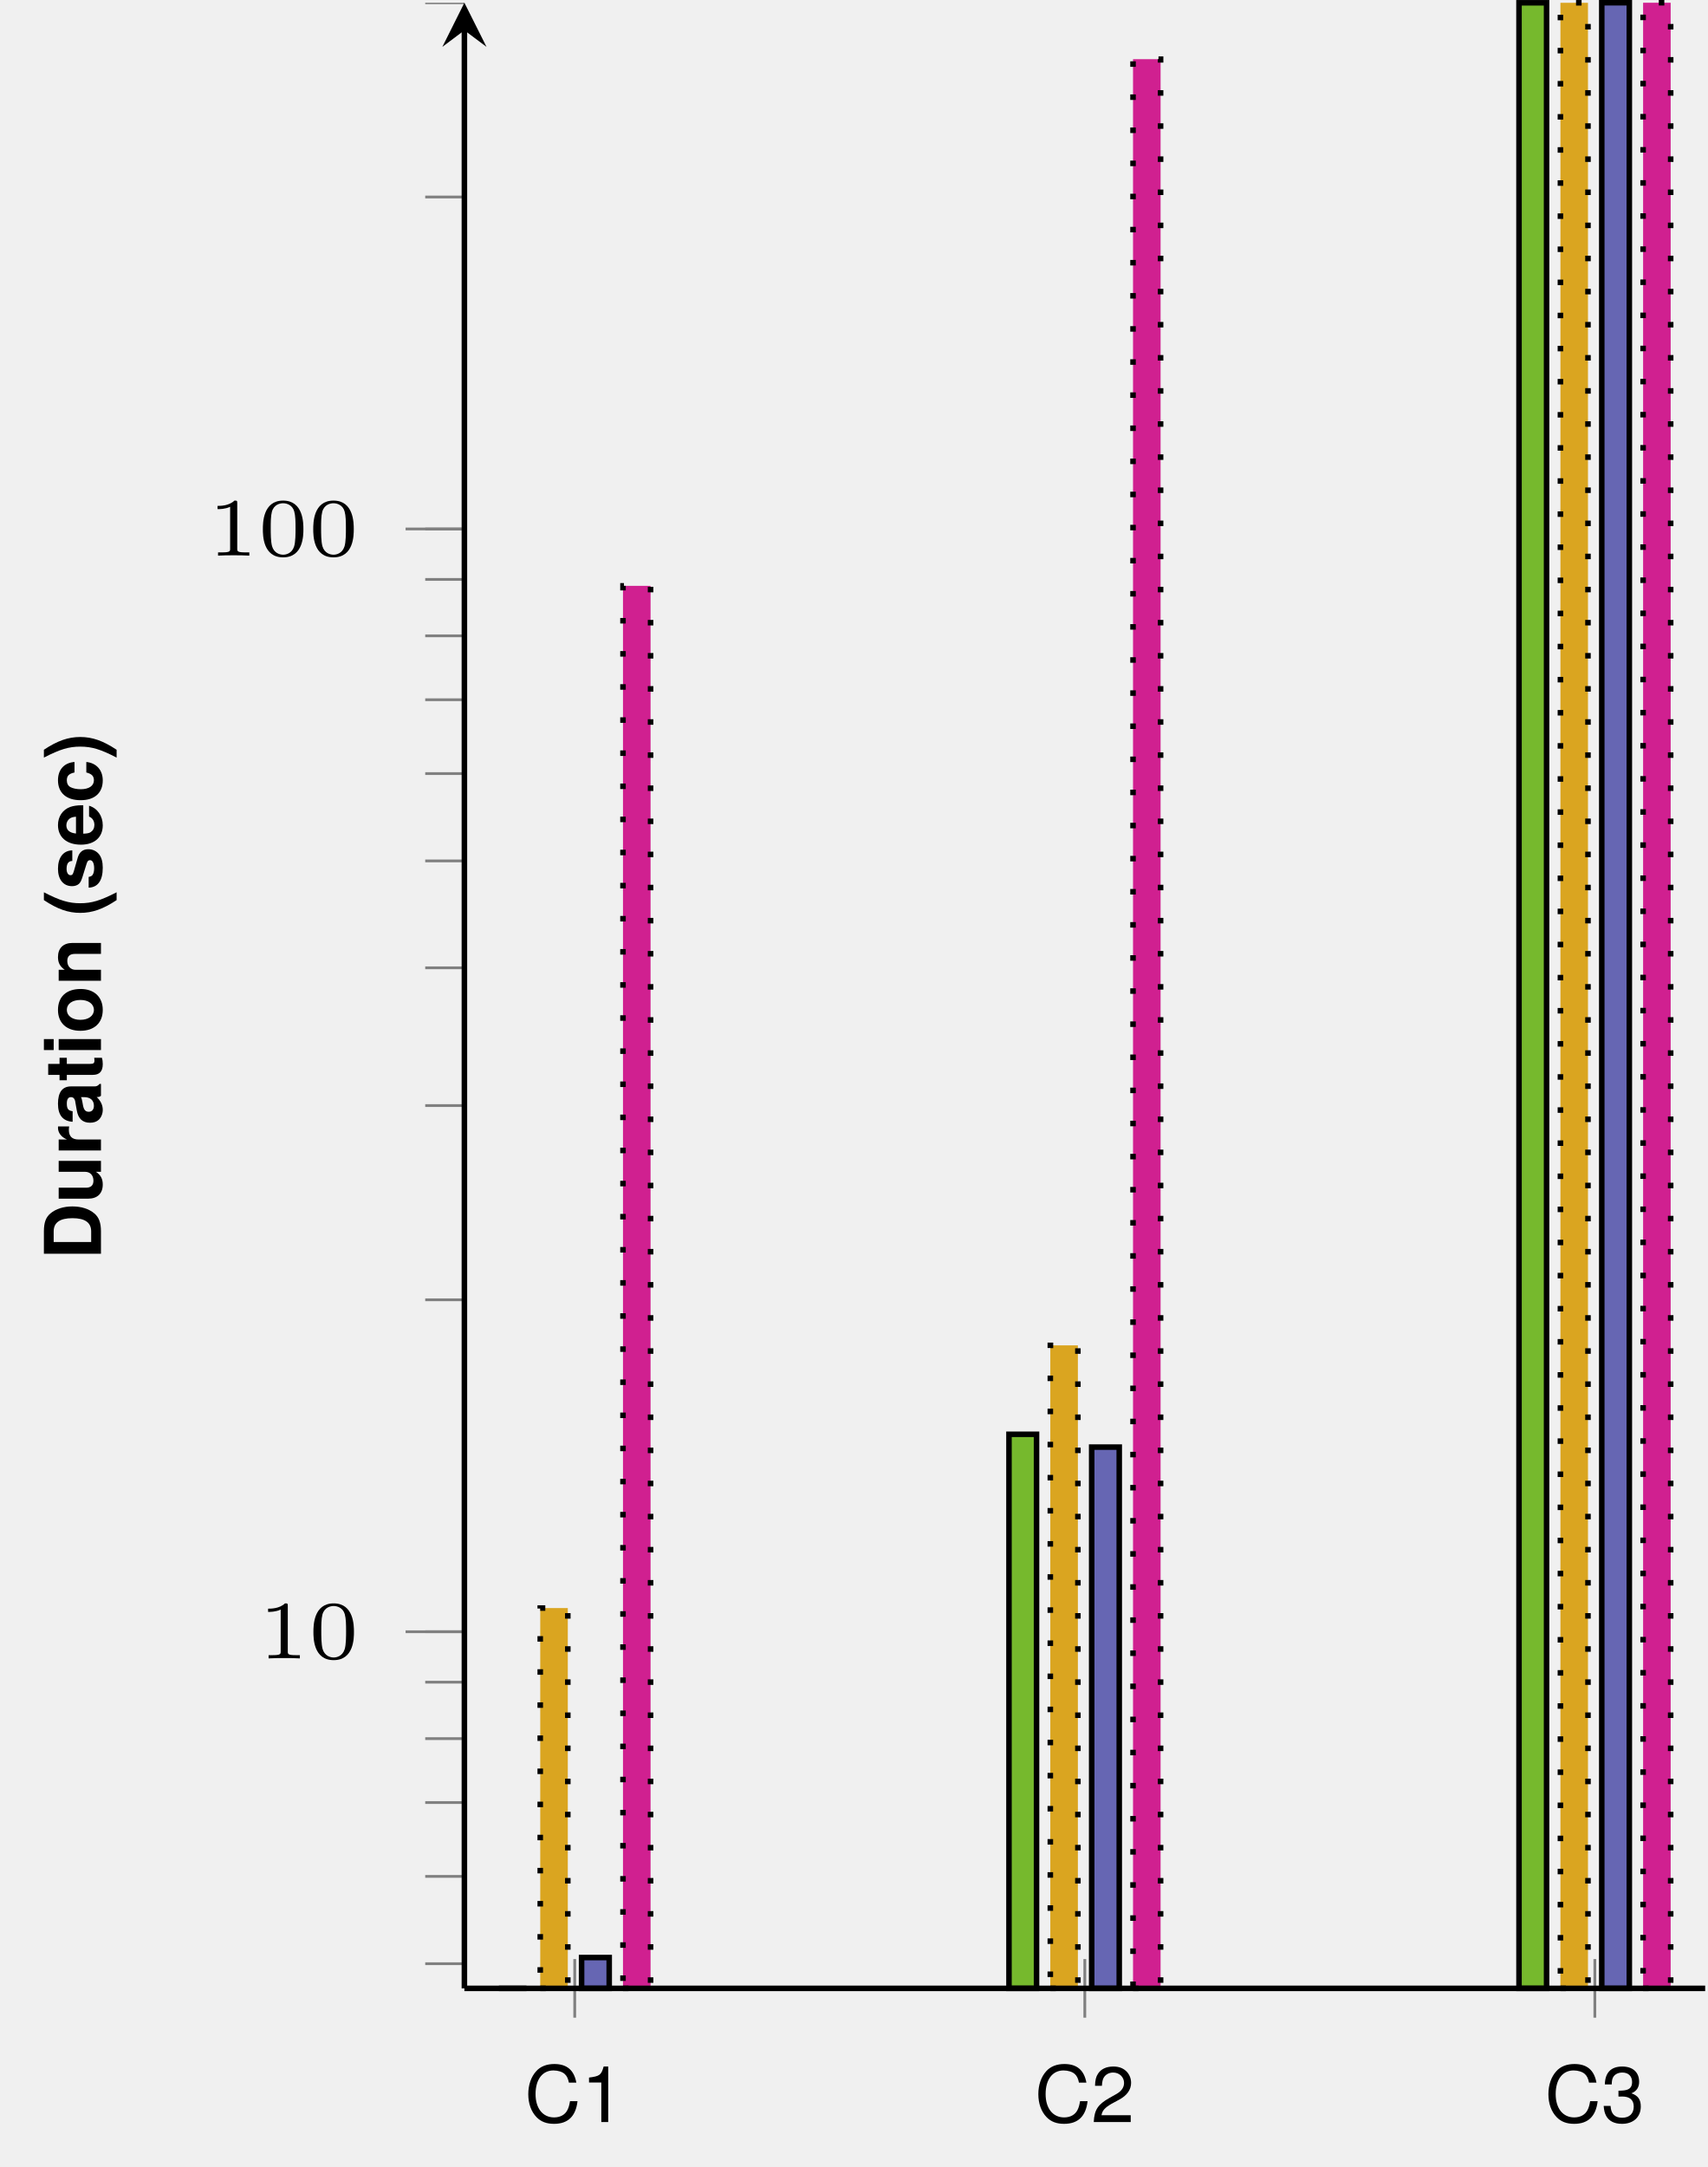
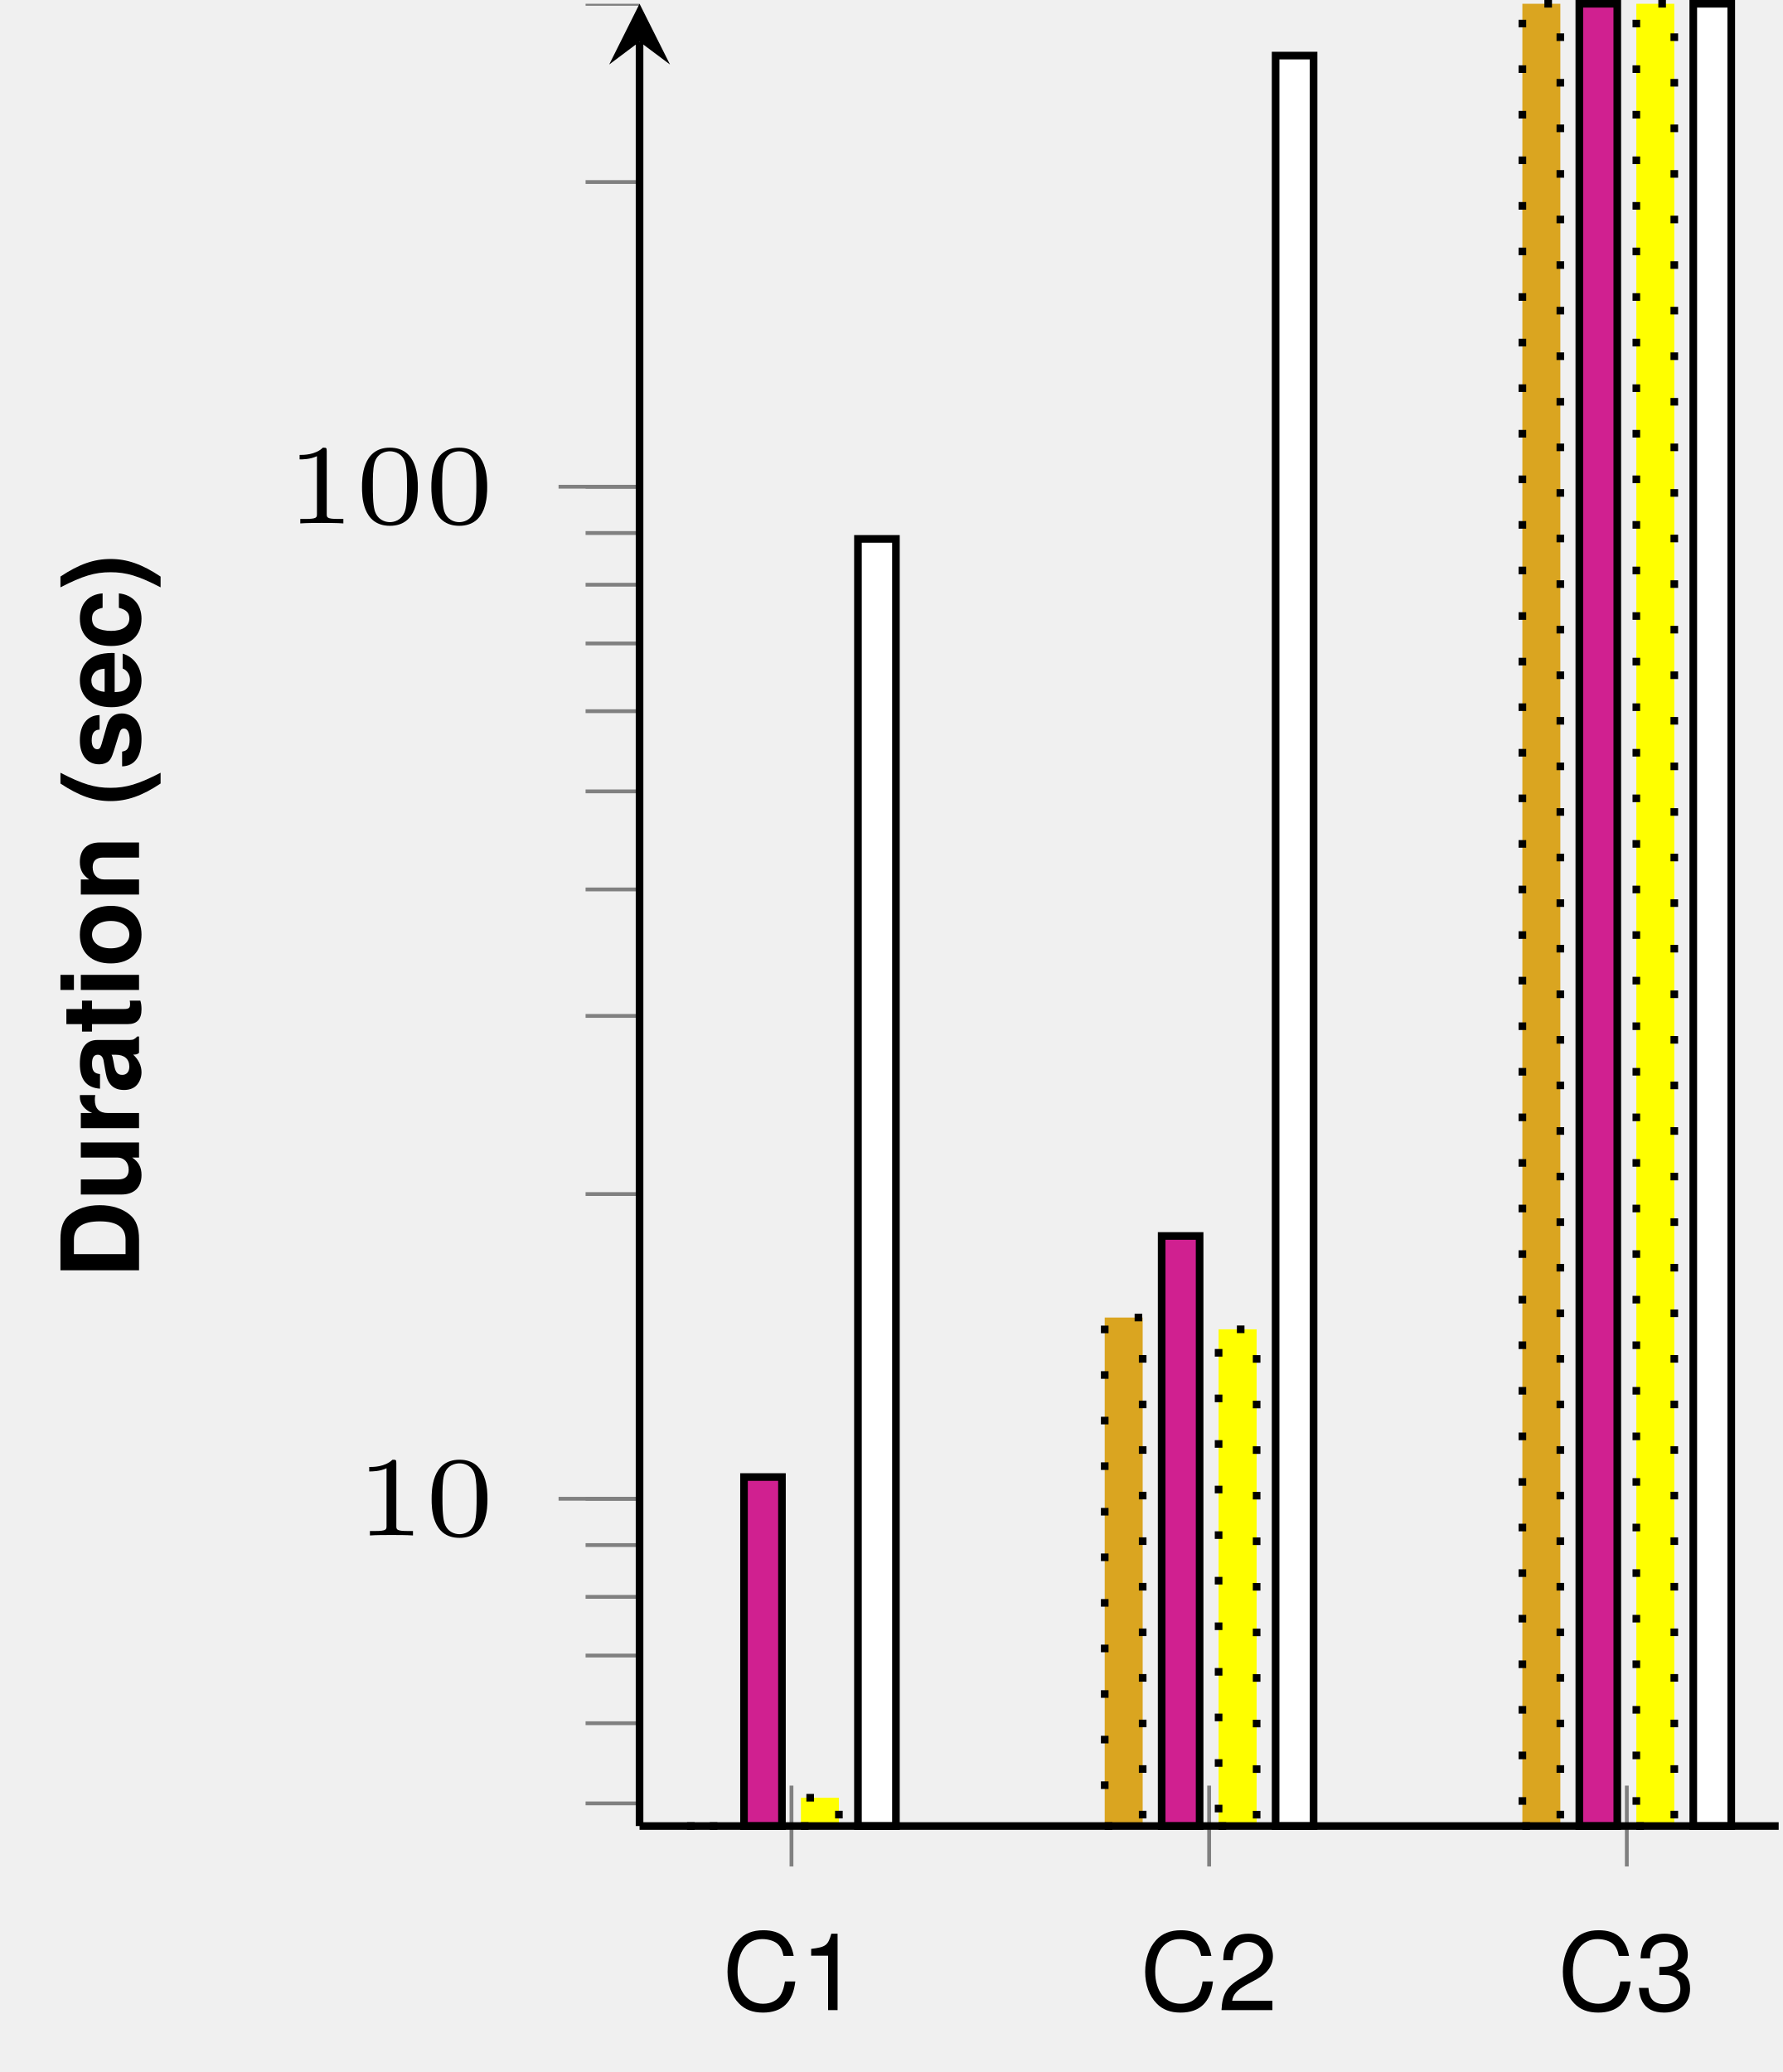
- <svg xmlns="http://www.w3.org/2000/svg" xmlns:xlink="http://www.w3.org/1999/xlink" height="156.565pt" version="1.1" viewBox="0 -156.565 123.428 156.565" width="123.428pt">
+ <svg xmlns="http://www.w3.org/2000/svg" xmlns:xlink="http://www.w3.org/1999/xlink" height="108.749pt" version="1.1" viewBox="0 -108.749 93.54 108.749" width="93.54pt">
  <defs>
    <clipPath id="clip1">
-       <path d="M33.562 128.383H123.231V-297.66H33.562" />
+       <path d="M33.562 128.559H93.34V-250.019H33.562" />
    </clipPath>
    <clipPath id="clip2">
-       <path d="M-108.176 -12.906V-156.367H264.969V-12.906" />
+       <path d="M-108.172 -12.91V-108.551H235.078V-12.91" />
    </clipPath>
    <path d="M1.148 -4.124C0.498 -3.146 0.226 -2.365 0.226 -1.499C0.226 -0.628 0.498 0.153 1.148 1.131H1.714C1.115 -0.034 0.922 -0.668 0.922 -1.499C0.922 -2.325 1.115 -2.97 1.714 -4.124H1.148Z" id="g1-40" />
    <path d="M0.69 1.131C1.341 0.153 1.612 -0.628 1.612 -1.494C1.612 -2.365 1.341 -3.146 0.69 -4.124H0.124C0.724 -2.959 0.917 -2.325 0.917 -1.494C0.917 -0.668 0.724 -0.023 0.124 1.131H0.69Z" id="g1-41" />
    <path d="M0.436 0H2.048C2.676 0 3.072 -0.147 3.349 -0.481C3.677 -0.866 3.853 -1.426 3.853 -2.065C3.853 -2.699 3.677 -3.259 3.349 -3.649C3.072 -3.983 2.682 -4.124 2.048 -4.124H0.436V0ZM1.284 -0.707V-3.417H2.048C2.687 -3.417 3.004 -2.97 3.004 -2.059C3.004 -1.154 2.687 -0.707 2.048 -0.707H1.284Z" id="g1-68" />
    <path d="M2.965 -0.096C2.823 -0.226 2.783 -0.311 2.783 -0.47V-2.167C2.783 -2.789 2.359 -3.106 1.533 -3.106S0.277 -2.755 0.226 -2.048H0.99C1.03 -2.365 1.16 -2.467 1.55 -2.467C1.856 -2.467 2.008 -2.365 2.008 -2.161C2.008 -2.059 1.957 -1.969 1.873 -1.924C1.765 -1.867 1.765 -1.867 1.375 -1.805L1.058 -1.748C0.453 -1.646 0.158 -1.335 0.158 -0.786C0.158 -0.526 0.232 -0.311 0.373 -0.158C0.549 0.023 0.815 0.13 1.086 0.13C1.426 0.13 1.737 -0.017 2.014 -0.306C2.014 -0.147 2.031 -0.091 2.105 0H2.965V-0.096ZM2.008 -1.228C2.008 -0.769 1.782 -0.509 1.38 -0.509C1.115 -0.509 0.95 -0.651 0.95 -0.877C0.95 -1.115 1.075 -1.228 1.403 -1.296L1.675 -1.346C1.884 -1.386 1.918 -1.397 2.008 -1.443V-1.228Z" id="g1-97" />
    <path d="M2.953 -1.912C2.897 -2.659 2.399 -3.106 1.635 -3.106C0.724 -3.106 0.192 -2.506 0.192 -1.465C0.192 -0.458 0.718 0.13 1.624 0.13C2.365 0.13 2.88 -0.328 2.953 -1.058H2.195C2.093 -0.662 1.935 -0.509 1.629 -0.509C1.228 -0.509 0.984 -0.871 0.984 -1.465C0.984 -1.754 1.041 -2.025 1.137 -2.206C1.228 -2.376 1.403 -2.467 1.629 -2.467C1.952 -2.467 2.105 -2.314 2.195 -1.912H2.953Z" id="g1-99" />
    <path d="M2.965 -1.279C2.97 -1.346 2.97 -1.375 2.97 -1.414C2.97 -1.72 2.925 -2.003 2.851 -2.218C2.648 -2.772 2.155 -3.106 1.539 -3.106C0.662 -3.106 0.124 -2.472 0.124 -1.448C0.124 -0.47 0.656 0.13 1.522 0.13C2.206 0.13 2.761 -0.26 2.936 -0.86H2.155C2.059 -0.617 1.839 -0.475 1.55 -0.475C1.324 -0.475 1.143 -0.571 1.03 -0.741C0.956 -0.854 0.928 -0.99 0.917 -1.279H2.965ZM0.928 -1.805C0.979 -2.269 1.177 -2.501 1.528 -2.501C1.726 -2.501 1.907 -2.404 2.02 -2.246C2.093 -2.133 2.127 -2.014 2.144 -1.805H0.928Z" id="g1-101" />
    <path d="M1.171 -3.055H0.379V0H1.171V-3.055ZM1.171 -4.124H0.379V-3.417H1.171V-4.124Z" id="g1-105" />
    <path d="M0.356 -3.055V0H1.148V-1.833C1.148 -2.195 1.403 -2.433 1.788 -2.433C2.127 -2.433 2.297 -2.246 2.297 -1.884V0H3.089V-2.048C3.089 -2.721 2.716 -3.106 2.065 -3.106C1.652 -3.106 1.375 -2.953 1.148 -2.614V-3.055H0.356Z" id="g1-110" />
    <path d="M1.703 -3.106C0.769 -3.106 0.198 -2.489 0.198 -1.488C0.198 -0.481 0.769 0.13 1.709 0.13C2.636 0.13 3.219 -0.487 3.219 -1.465C3.219 -2.501 2.659 -3.106 1.703 -3.106ZM1.709 -2.467C2.144 -2.467 2.427 -2.076 2.427 -1.477C2.427 -0.905 2.133 -0.509 1.709 -0.509C1.279 -0.509 0.99 -0.905 0.99 -1.488S1.279 -2.467 1.709 -2.467Z" id="g1-111" />
    <path d="M0.356 -3.055V0H1.148V-1.624C1.148 -2.088 1.38 -2.32 1.844 -2.32C1.929 -2.32 1.986 -2.314 2.093 -2.297V-3.1C2.048 -3.106 2.02 -3.106 1.997 -3.106C1.635 -3.106 1.318 -2.868 1.148 -2.455V-3.055H0.356Z" id="g1-114" />
    <path d="M2.857 -2.071C2.846 -2.716 2.348 -3.106 1.528 -3.106C0.752 -3.106 0.272 -2.716 0.272 -2.088C0.272 -1.884 0.334 -1.709 0.441 -1.59C0.549 -1.482 0.645 -1.431 0.939 -1.335L1.884 -1.041C2.082 -0.979 2.15 -0.917 2.15 -0.792C2.15 -0.605 1.929 -0.492 1.561 -0.492C1.358 -0.492 1.194 -0.532 1.092 -0.6C1.007 -0.662 0.973 -0.724 0.939 -0.888H0.164C0.187 -0.221 0.679 0.13 1.607 0.13C2.031 0.13 2.354 0.04 2.58 -0.141S2.942 -0.605 2.942 -0.905C2.942 -1.301 2.744 -1.556 2.342 -1.675L1.341 -1.963C1.12 -2.031 1.064 -2.076 1.064 -2.201C1.064 -2.37 1.245 -2.484 1.522 -2.484C1.901 -2.484 2.088 -2.348 2.093 -2.071H2.857Z" id="g1-115" />
    <path d="M1.703 -2.993H1.262V-3.813H0.47V-2.993H0.079V-2.467H0.47V-0.588C0.47 -0.107 0.724 0.13 1.245 0.13C1.42 0.13 1.561 0.113 1.703 0.068V-0.487C1.624 -0.475 1.578 -0.47 1.522 -0.47C1.313 -0.47 1.262 -0.532 1.262 -0.803V-2.467H1.703V-2.993Z" id="g1-116" />
    <path d="M3.061 0V-3.055H2.269V-1.143C2.269 -0.781 2.014 -0.543 1.629 -0.543C1.29 -0.543 1.12 -0.724 1.12 -1.092V-3.055H0.328V-0.928C0.328 -0.255 0.702 0.13 1.352 0.13C1.765 0.13 2.042 -0.023 2.269 -0.362V0H3.061Z" id="g1-117" />
    <path d="M3.288 -1.907C3.288 -2.343 3.288 -3.975 1.823 -3.975S0.359 -2.343 0.359 -1.907C0.359 -1.476 0.359 0.126 1.823 0.126S3.288 -1.476 3.288 -1.907ZM1.823 -0.066C1.572 -0.066 1.166 -0.185 1.022 -0.681C0.927 -1.028 0.927 -1.614 0.927 -1.985C0.927 -2.385 0.927 -2.845 1.01 -3.168C1.16 -3.706 1.614 -3.784 1.823 -3.784C2.098 -3.784 2.493 -3.652 2.624 -3.198C2.714 -2.881 2.72 -2.445 2.72 -1.985C2.72 -1.602 2.72 -0.998 2.618 -0.664C2.451 -0.143 2.02 -0.066 1.823 -0.066Z" id="g2-48" />
    <path d="M2.146 -3.796C2.146 -3.975 2.122 -3.975 1.943 -3.975C1.548 -3.593 0.938 -3.593 0.723 -3.593V-3.359C0.879 -3.359 1.273 -3.359 1.632 -3.527V-0.508C1.632 -0.311 1.632 -0.233 1.016 -0.233H0.759V0C1.088 -0.024 1.554 -0.024 1.889 -0.024S2.69 -0.024 3.019 0V-0.233H2.762C2.146 -0.233 2.146 -0.311 2.146 -0.508V-3.796Z" id="g2-49" />
    <path d="M1.465 -2.857V0H1.963V-4.011H1.635C1.46 -3.394 1.346 -3.31 0.577 -3.213V-2.857H1.465Z" id="g4-49" />
    <path d="M2.863 -0.492H0.752C0.803 -0.82 0.984 -1.03 1.477 -1.318L2.042 -1.624C2.602 -1.929 2.891 -2.342 2.891 -2.834C2.891 -3.168 2.755 -3.479 2.518 -3.694S1.986 -4.011 1.607 -4.011C1.098 -4.011 0.718 -3.83 0.498 -3.491C0.356 -3.276 0.294 -3.027 0.283 -2.619H0.781C0.798 -2.891 0.832 -3.055 0.9 -3.185C1.03 -3.428 1.29 -3.576 1.59 -3.576C2.042 -3.576 2.382 -3.253 2.382 -2.823C2.382 -2.506 2.195 -2.235 1.839 -2.031L1.318 -1.737C0.481 -1.262 0.238 -0.883 0.192 0H2.863V-0.492Z" id="g4-50" />
    <path d="M1.25 -1.839H1.313L1.522 -1.844C2.071 -1.844 2.354 -1.595 2.354 -1.115C2.354 -0.611 2.042 -0.311 1.522 -0.311C0.979 -0.311 0.713 -0.583 0.679 -1.165H0.181C0.204 -0.843 0.26 -0.634 0.356 -0.453C0.56 -0.068 0.956 0.13 1.505 0.13C2.331 0.13 2.863 -0.362 2.863 -1.12C2.863 -1.629 2.665 -1.912 2.184 -2.076C2.557 -2.223 2.744 -2.506 2.744 -2.908C2.744 -3.598 2.286 -4.011 1.522 -4.011C0.713 -4.011 0.283 -3.57 0.266 -2.716H0.764C0.769 -2.959 0.792 -3.095 0.854 -3.219C0.967 -3.44 1.216 -3.576 1.528 -3.576C1.969 -3.576 2.235 -3.315 2.235 -2.891C2.235 -2.608 2.133 -2.438 1.912 -2.348C1.776 -2.291 1.601 -2.269 1.25 -2.263V-1.839Z" id="g4-51" />
    <path d="M3.745 -2.846C3.581 -3.751 3.061 -4.192 2.155 -4.192C1.601 -4.192 1.154 -4.017 0.849 -3.677C0.475 -3.27 0.272 -2.682 0.272 -2.014C0.272 -1.335 0.481 -0.752 0.871 -0.351C1.188 -0.023 1.595 0.13 2.133 0.13C3.14 0.13 3.706 -0.413 3.83 -1.505H3.287C3.242 -1.222 3.185 -1.03 3.1 -0.866C2.931 -0.526 2.58 -0.334 2.139 -0.334C1.318 -0.334 0.798 -0.99 0.798 -2.02C0.798 -3.078 1.296 -3.728 2.093 -3.728C2.427 -3.728 2.738 -3.626 2.908 -3.468C3.061 -3.327 3.146 -3.151 3.208 -2.846H3.745Z" id="g4-67" />
  </defs>
  <g id="page1">
-     <path d="M36.055 -12.906H38.047V-12.906H36.055ZM72.918 -12.906H74.91V-52.938H72.918ZM109.777 -12.906H111.77V-156.363H109.777Z" fill="#76b92d" />
-     <path d="M36.055 -12.906H38.047V-12.906H36.055ZM72.918 -12.906H74.91V-52.938H72.918ZM109.777 -12.906H111.77V-156.363H109.777Z" fill="none" stroke="#000000" stroke-miterlimit="10.037" stroke-width="0.4" />
-     <path d="M39.043 -12.906H41.035V-40.383H39.043ZM75.906 -12.906H77.898V-59.363H75.906ZM112.77 -12.906H114.762V-156.363H112.77Z" fill="#daa520" />
-     <path d="M39.043 -12.906H41.035V-40.383H39.043ZM75.906 -12.906H77.898V-59.363H75.906ZM112.77 -12.906H114.762V-156.363H112.77Z" fill="none" stroke="#000000" stroke-dasharray="0.399,1.993" stroke-miterlimit="10.037" stroke-width="0.4" />
-     <path d="M42.031 -12.906H44.027V-15.133H42.031ZM78.895 -12.906H80.887V-52.012H78.895ZM115.758 -12.906H117.75V-156.367H115.758Z" fill="#6666b3" />
-     <path d="M42.031 -12.906H44.027V-15.133H42.031ZM78.895 -12.906H80.887V-52.012H78.895ZM115.758 -12.906H117.75V-156.367H115.758Z" fill="none" stroke="#000000" stroke-miterlimit="10.037" stroke-width="0.4" />
-     <path d="M45.023 -12.906H47.016V-114.238H45.023ZM81.883 -12.906H83.875V-152.289H81.883ZM118.746 -12.906H120.738V-156.367H118.746Z" fill="#d02090" />
-     <path d="M45.023 -12.906H47.016V-114.238H45.023ZM81.883 -12.906H83.875V-152.289H81.883ZM118.746 -12.906H120.738V-156.367H118.746Z" fill="none" stroke="#000000" stroke-dasharray="0.399,1.993" stroke-miterlimit="10.037" stroke-width="0.4" />
-     <path clip-path="url(#clip1)" d="M41.535 -10.789V-15.023M78.398 -10.789V-15.023M115.258 -10.789V-15.023" fill="none" stroke="#808080" stroke-miterlimit="10.037" stroke-width="0.2" />
-     <path clip-path="url(#clip2)" d="M30.73 -14.688H33.562M30.73 -20.996H33.562M30.73 -26.332H33.562M30.73 -30.949H33.562M30.73 -35.027H33.562M30.73 -38.672H33.562M30.73 -62.656H33.562M30.73 -76.687H33.562M30.73 -86.641H33.562M30.73 -94.363H33.562M30.73 -100.672H33.562M30.73 -106.008H33.562M30.73 -110.625H33.562M30.73 -114.703H33.562M30.73 -118.348H33.562M30.73 -142.332H33.562M30.73 -156.363H33.562" fill="none" stroke="#808080" stroke-miterlimit="10.037" stroke-width="0.2" />
-     <path clip-path="url(#clip2)" d="M29.312 -38.672H33.562M29.312 -118.348H33.562" fill="none" stroke="#808080" stroke-miterlimit="10.037" stroke-width="0.2" />
-     <path d="M33.562 -12.906H123.231" fill="none" stroke="#000000" stroke-miterlimit="10.037" stroke-width="0.4" />
-     <path d="M33.562 -12.906V-154.375" fill="none" stroke="#000000" stroke-miterlimit="10.037" stroke-width="0.4" />
-     <path d="M33.562 -156.367L31.969 -153.179L33.562 -154.375L35.16 -153.179" />
-     <g transform="matrix(1 0 0 1 -37.1939 -31.3455)">
-       <use x="75.1" xlink:href="#g4-67" y="28.097" />
-       <use x="79.185" xlink:href="#g4-49" y="28.097" />
+     <path d="M36.055 -12.91H38.047V-12.91H36.055ZM57.973 -12.91H59.965V-39.598H57.973ZM79.891 -12.91H81.883V-108.551H79.891Z" fill="#daa520" />
+     <path d="M36.055 -12.91H38.047V-12.91H36.055ZM57.973 -12.91H59.965V-39.598H57.973ZM79.891 -12.91H81.883V-108.551H79.891Z" fill="none" stroke="#000000" stroke-dasharray="0.399,1.993" stroke-miterlimit="10.037" stroke-width="0.4" />
+     <path d="M39.043 -12.91H41.035V-31.227H39.043ZM60.961 -12.91H62.953V-43.879H60.961ZM82.879 -12.91H84.871V-108.551H82.879Z" fill="#d02090" />
+     <path d="M39.043 -12.91H41.035V-31.227H39.043ZM60.961 -12.91H62.953V-43.879H60.961ZM82.879 -12.91H84.871V-108.551H82.879Z" fill="none" stroke="#000000" stroke-miterlimit="10.037" stroke-width="0.4" />
+     <path d="M42.031 -12.91H44.023V-14.395H42.031ZM63.949 -12.91H65.945V-38.98H63.949ZM85.871 -12.91H87.863V-108.551H85.871Z" fill="#ffff00" />
+     <path d="M42.031 -12.91H44.023V-14.395H42.031ZM63.949 -12.91H65.945V-38.98H63.949ZM85.871 -12.91H87.863V-108.551H85.871Z" fill="none" stroke="#000000" stroke-dasharray="0.399,1.993" stroke-miterlimit="10.037" stroke-width="0.4" />
+     <path d="M45.023 -12.91H47.016V-80.465H45.023ZM66.941 -12.91H68.934V-105.832H66.941ZM88.859 -12.91H90.852V-108.551H88.859Z" fill="#ffffff" />
+     <path d="M45.023 -12.91H47.016V-80.465H45.023ZM66.941 -12.91H68.934V-105.832H66.941ZM88.859 -12.91H90.852V-108.551H88.859Z" fill="none" stroke="#000000" stroke-miterlimit="10.037" stroke-width="0.4" />
+     <path clip-path="url(#clip1)" d="M41.535 -10.789V-15.031M63.453 -10.789V-15.031M85.371 -10.789V-15.031" fill="none" stroke="#808080" stroke-miterlimit="10.037" stroke-width="0.2" />
+     <path clip-path="url(#clip2)" d="M30.73 -14.098H33.562M30.73 -18.305H33.562M30.73 -21.859H33.562M30.73 -24.938H33.562M30.73 -27.656H33.562M30.73 -30.086H33.562M30.73 -46.078H33.562M30.73 -55.43H33.562M30.73 -62.066H33.562M30.73 -67.215H33.562M30.73 -71.422H33.562M30.73 -74.977H33.562M30.73 -78.059H33.562M30.73 -80.773H33.562M30.73 -83.203H33.562M30.73 -99.195H33.562M30.73 -108.547H33.562" fill="none" stroke="#808080" stroke-miterlimit="10.037" stroke-width="0.2" />
+     <path clip-path="url(#clip2)" d="M29.312 -30.086H33.562M29.312 -83.203H33.562" fill="none" stroke="#808080" stroke-miterlimit="10.037" stroke-width="0.2" />
+     <path d="M33.562 -12.91H93.34" fill="none" stroke="#000000" stroke-miterlimit="10.037" stroke-width="0.4" />
+     <path d="M33.562 -12.91V-106.559" fill="none" stroke="#000000" stroke-miterlimit="10.037" stroke-width="0.4" />
+     <path d="M33.562 -108.551L31.969 -105.363L33.562 -106.559L35.16 -105.363" />
+     <g transform="matrix(1 0 0 1 -37.1939 -13.3702)">
+       <use x="75.1" xlink:href="#g4-67" y="10.122" />
+       <use x="79.185" xlink:href="#g4-49" y="10.122" />
    </g>
-     <g transform="matrix(1 0 0 1 -0.3322 -31.3455)">
-       <use x="75.1" xlink:href="#g4-67" y="28.097" />
-       <use x="79.185" xlink:href="#g4-50" y="28.097" />
+     <g transform="matrix(1 0 0 1 -15.2757 -13.3702)">
+       <use x="75.1" xlink:href="#g4-67" y="10.122" />
+       <use x="79.185" xlink:href="#g4-50" y="10.122" />
    </g>
-     <g transform="matrix(1 0 0 1 36.5299 -31.3455)">
-       <use x="75.1" xlink:href="#g4-67" y="28.097" />
-       <use x="79.185" xlink:href="#g4-51" y="28.097" />
+     <g transform="matrix(1 0 0 1 6.6425 -13.3702)">
+       <use x="75.1" xlink:href="#g4-67" y="10.122" />
+       <use x="79.185" xlink:href="#g4-51" y="10.122" />
    </g>
-     <g transform="matrix(1 0 0 1 -56.4475 -64.8434)">
-       <use x="75.1" xlink:href="#g2-49" y="28.097" />
-       <use x="78.739" xlink:href="#g2-48" y="28.097" />
+     <g transform="matrix(1 0 0 1 -56.4472 -38.2826)">
+       <use x="75.1" xlink:href="#g2-49" y="10.122" />
+       <use x="78.739" xlink:href="#g2-48" y="10.122" />
    </g>
-     <g transform="matrix(1 0 0 1 -60.1005 -144.519)">
-       <use x="75.1" xlink:href="#g2-49" y="28.097" />
-       <use x="78.739" xlink:href="#g2-48" y="28.097" />
-       <use x="82.379" xlink:href="#g2-48" y="28.097" />
+     <g transform="matrix(1 0 0 1 -60.1001 -91.4004)">
+       <use x="75.1" xlink:href="#g2-49" y="10.122" />
+       <use x="78.739" xlink:href="#g2-48" y="10.122" />
+       <use x="82.378" xlink:href="#g2-48" y="10.122" />
    </g>
-     <g transform="matrix(0 -1 1 0 -20.8008 9.5519)">
-       <use x="75.1" xlink:href="#g1-68" y="28.097" />
-       <use x="79.185" xlink:href="#g1-117" y="28.097" />
-       <use x="82.641" xlink:href="#g1-114" y="28.097" />
-       <use x="84.842" xlink:href="#g1-97" y="28.097" />
-       <use x="87.988" xlink:href="#g1-116" y="28.097" />
-       <use x="89.872" xlink:href="#g1-105" y="28.097" />
-       <use x="91.444" xlink:href="#g1-111" y="28.097" />
-       <use x="94.901" xlink:href="#g1-110" y="28.097" />
-       <use x="99.936" xlink:href="#g1-40" y="28.097" />
-       <use x="101.82" xlink:href="#g1-115" y="28.097" />
-       <use x="104.966" xlink:href="#g1-101" y="28.097" />
-       <use x="108.111" xlink:href="#g1-99" y="28.097" />
-       <use x="111.257" xlink:href="#g1-41" y="28.097" />
+     <g transform="matrix(0 -1 1 0 -2.82568 33.4584)">
+       <use x="75.1" xlink:href="#g1-68" y="10.122" />
+       <use x="79.185" xlink:href="#g1-117" y="10.122" />
+       <use x="82.641" xlink:href="#g1-114" y="10.122" />
+       <use x="84.842" xlink:href="#g1-97" y="10.122" />
+       <use x="87.987" xlink:href="#g1-116" y="10.122" />
+       <use x="89.871" xlink:href="#g1-105" y="10.122" />
+       <use x="91.444" xlink:href="#g1-111" y="10.122" />
+       <use x="94.901" xlink:href="#g1-110" y="10.122" />
+       <use x="99.936" xlink:href="#g1-40" y="10.122" />
+       <use x="101.82" xlink:href="#g1-115" y="10.122" />
+       <use x="104.966" xlink:href="#g1-101" y="10.122" />
+       <use x="108.111" xlink:href="#g1-99" y="10.122" />
+       <use x="111.257" xlink:href="#g1-41" y="10.122" />
    </g>
  </g>
</svg>
